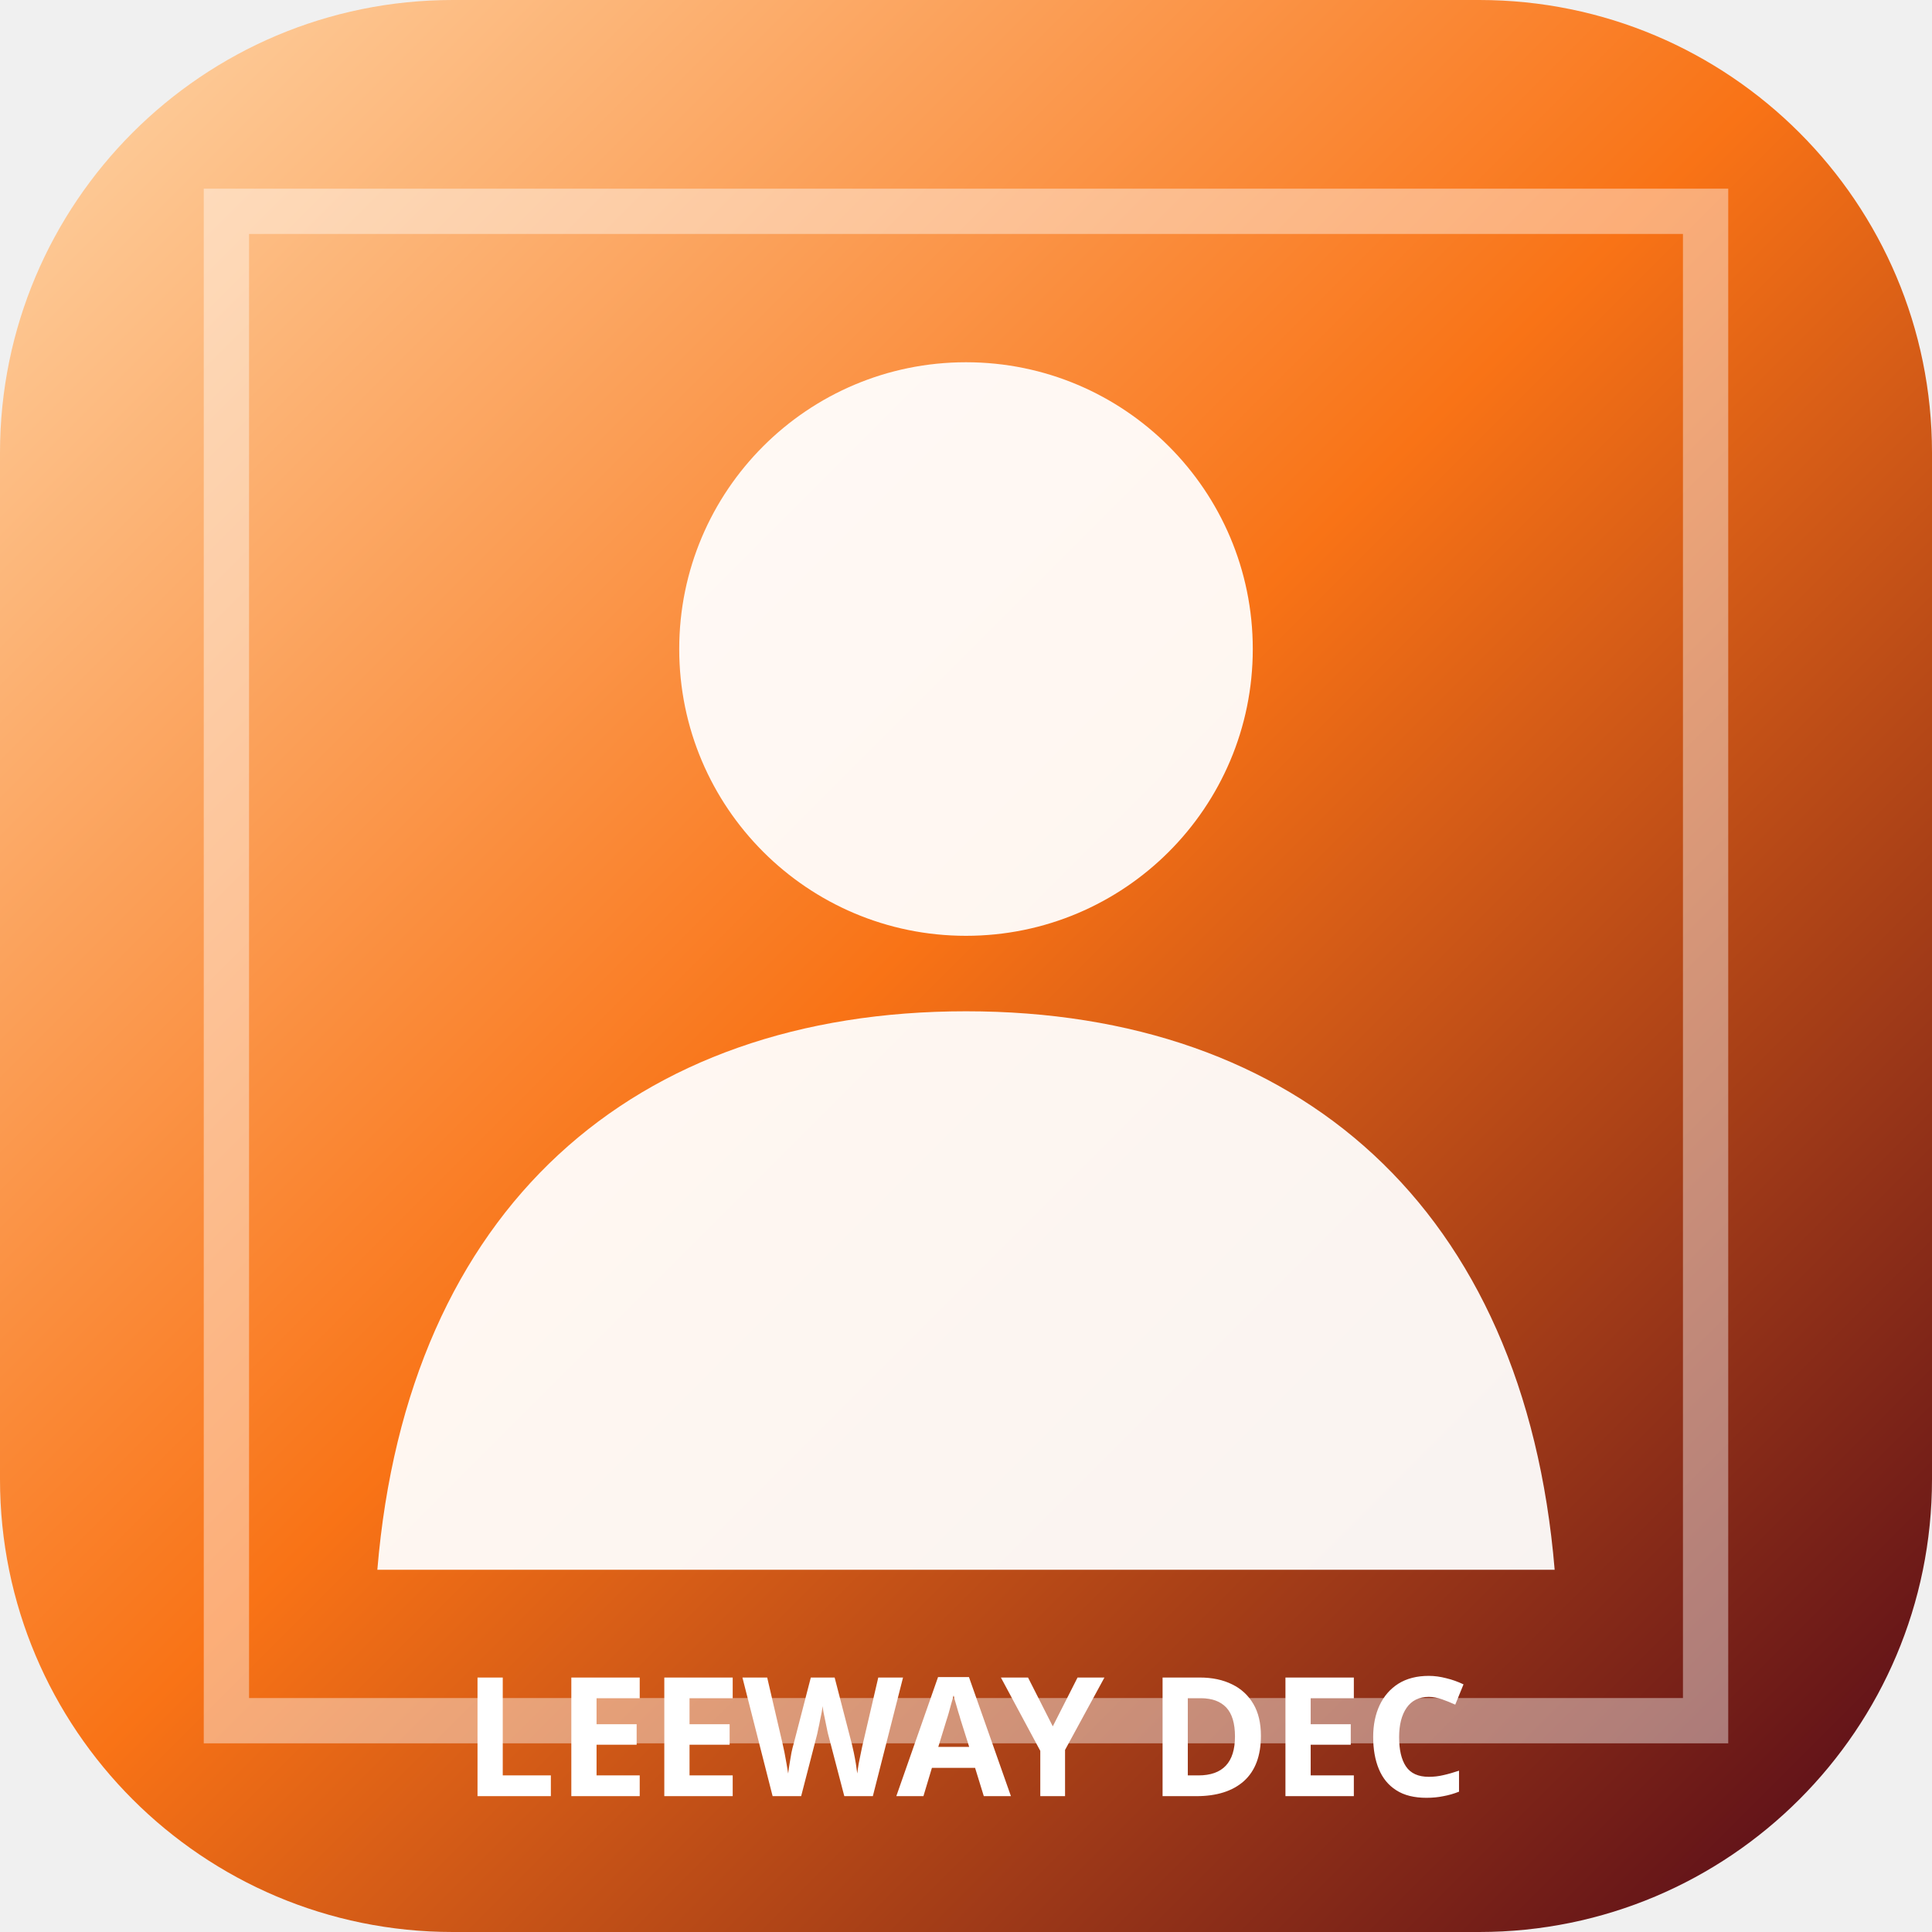
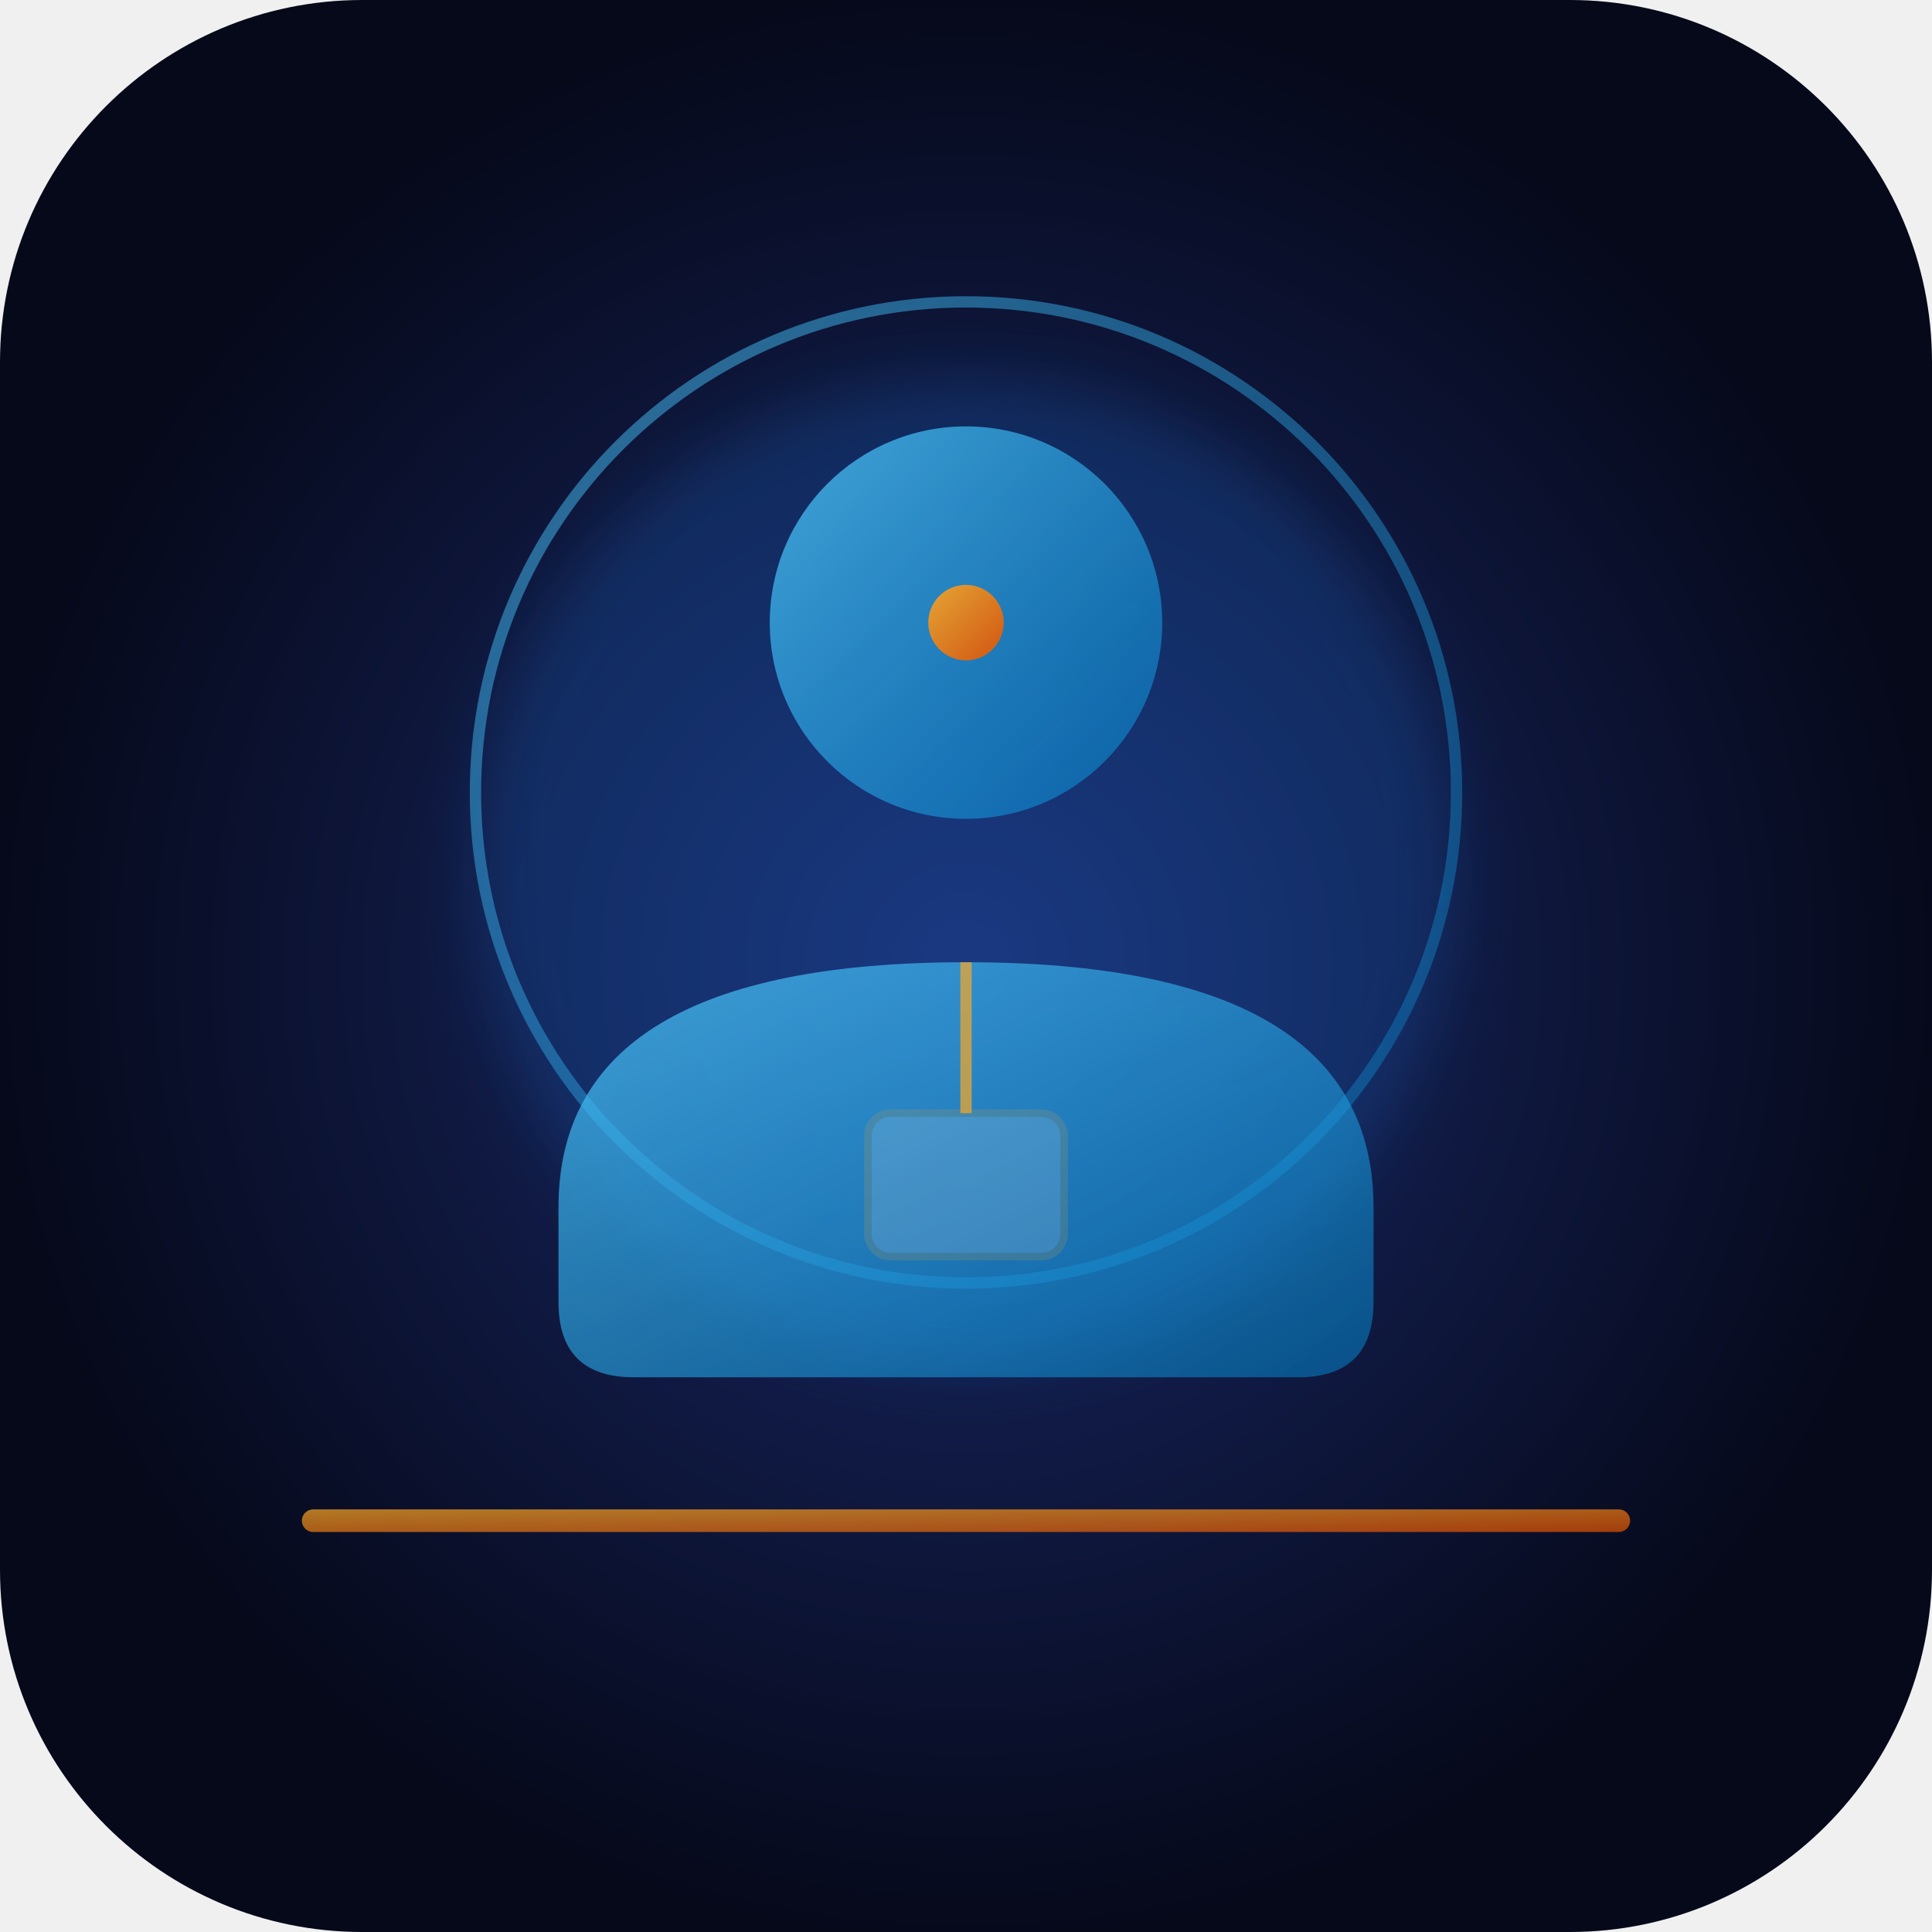
- <svg xmlns="http://www.w3.org/2000/svg" viewBox="0 0 128 128" role="img" aria-label="LeeWay Digital Employment Center">
+ <svg xmlns="http://www.w3.org/2000/svg" viewBox="0 0 512 512">
  <defs>
-     <linearGradient id="g" x1="0" y1="0" x2="1" y2="1">
-       <stop stop-color="#fed7aa" />
-       <stop offset=".48" stop-color="#f97316" />
-       <stop offset="1" stop-color="#4c0519" />
+     <radialGradient id="bg" cx="50%" cy="50%" r="50%">
+       <stop offset="0%" stop-color="#1a2a6c" />
+       <stop offset="100%" stop-color="#06091a" />
+     </radialGradient>
+     <linearGradient id="accent" x1="0%" y1="0%" x2="100%" y2="100%">
+       <stop offset="0%" stop-color="#f9a825" />
+       <stop offset="100%" stop-color="#e65100" />
    </linearGradient>
+     <linearGradient id="glow" x1="0%" y1="0%" x2="100%" y2="100%">
+       <stop offset="0%" stop-color="#4fc3f7" stop-opacity="0.9" />
+       <stop offset="100%" stop-color="#0288d1" stop-opacity="0.6" />
+     </linearGradient>
+     <filter id="blur">
+       <feGaussianBlur stdDeviation="8" />
+     </filter>
+     <filter id="gf">
+       <feGaussianBlur stdDeviation="3" />
+     </filter>
  </defs>
-   <rect width="128" height="128" rx="30" fill="url(#g)" />
-   <circle cx="64" cy="43" r="19" fill="#fff" fill-opacity=".94" />
-   <path d="M25 104c2-24 17-37 39-37s37 13 39 37" fill="#fff" fill-opacity=".94" />
-   <path d="M15 14h98v100H15z" fill="none" stroke="#fff" stroke-opacity=".42" stroke-width="3" rx="20" />
-   <text x="64" y="119" text-anchor="middle" font-family="system-ui,sans-serif" font-size="11" font-weight="900" fill="#fff">LEEWAY DEC</text>
+   <rect width="512" height="512" rx="96" fill="url(#bg)" />
+   <ellipse cx="256" cy="230" rx="130" ry="130" fill="#1565c0" opacity="0.25" filter="url(#blur)" />
+   <circle cx="256" cy="210" r="130" fill="none" stroke="url(#glow)" stroke-width="3" opacity="0.6" />
+   <circle cx="256" cy="165" r="52" fill="url(#glow)" opacity="0.9" />
+   <path d="M148 320 Q148 255 256 255 Q364 255 364 320 L364 345 Q364 365 344 365 L168 365 Q148 365 148 345Z" fill="url(#glow)" opacity="0.85" />
+   <rect x="230" y="295" width="52" height="38" rx="6" fill="#fff" opacity="0.15" stroke="#f9a825" stroke-width="2" />
+   <line x1="256" y1="255" x2="256" y2="295" stroke="#f9a825" stroke-width="3" opacity="0.7" />
+   <circle cx="256" cy="165" r="10" fill="url(#accent)" opacity="0.9" />
+   <rect x="80" y="400" width="352" height="6" rx="3" fill="url(#accent)" opacity="0.7" />
</svg>
